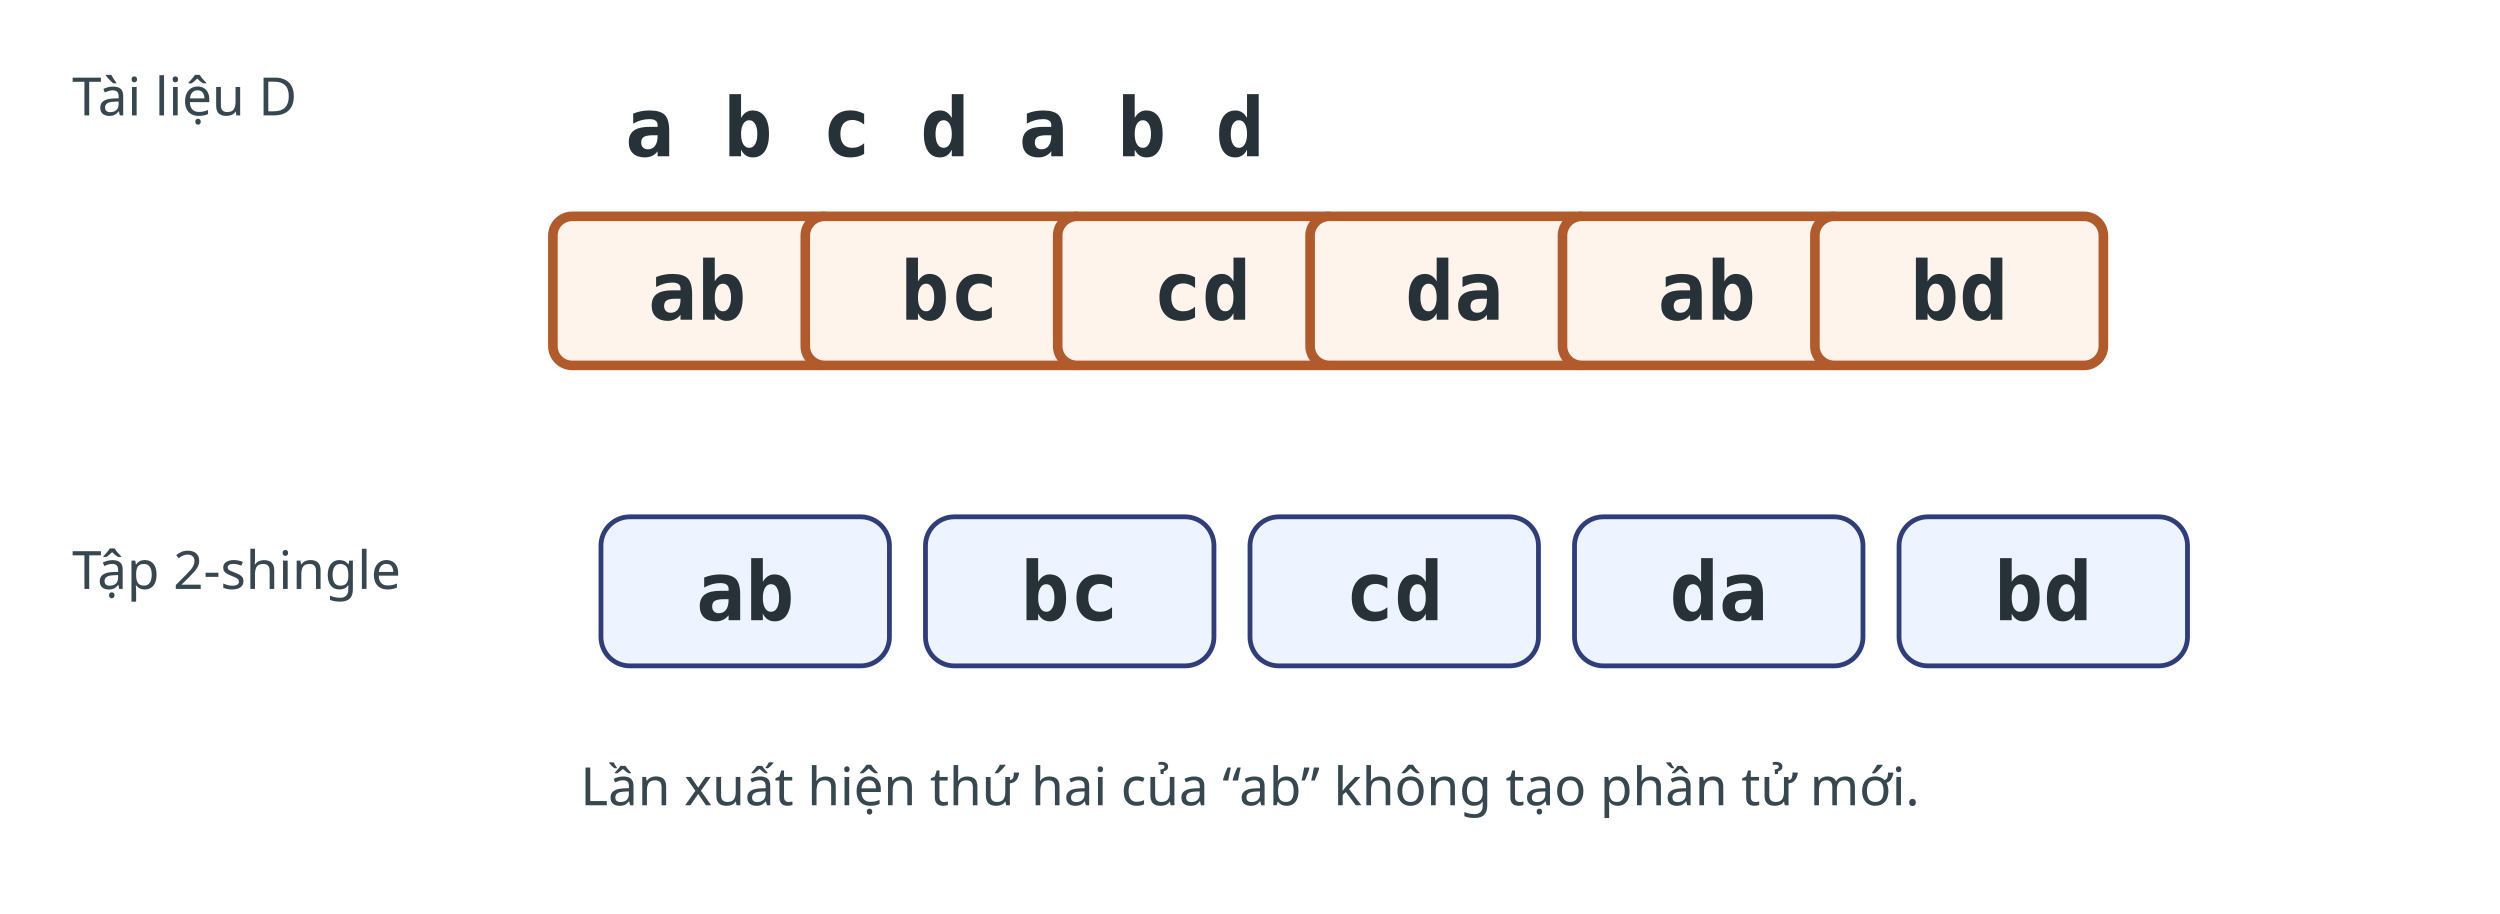
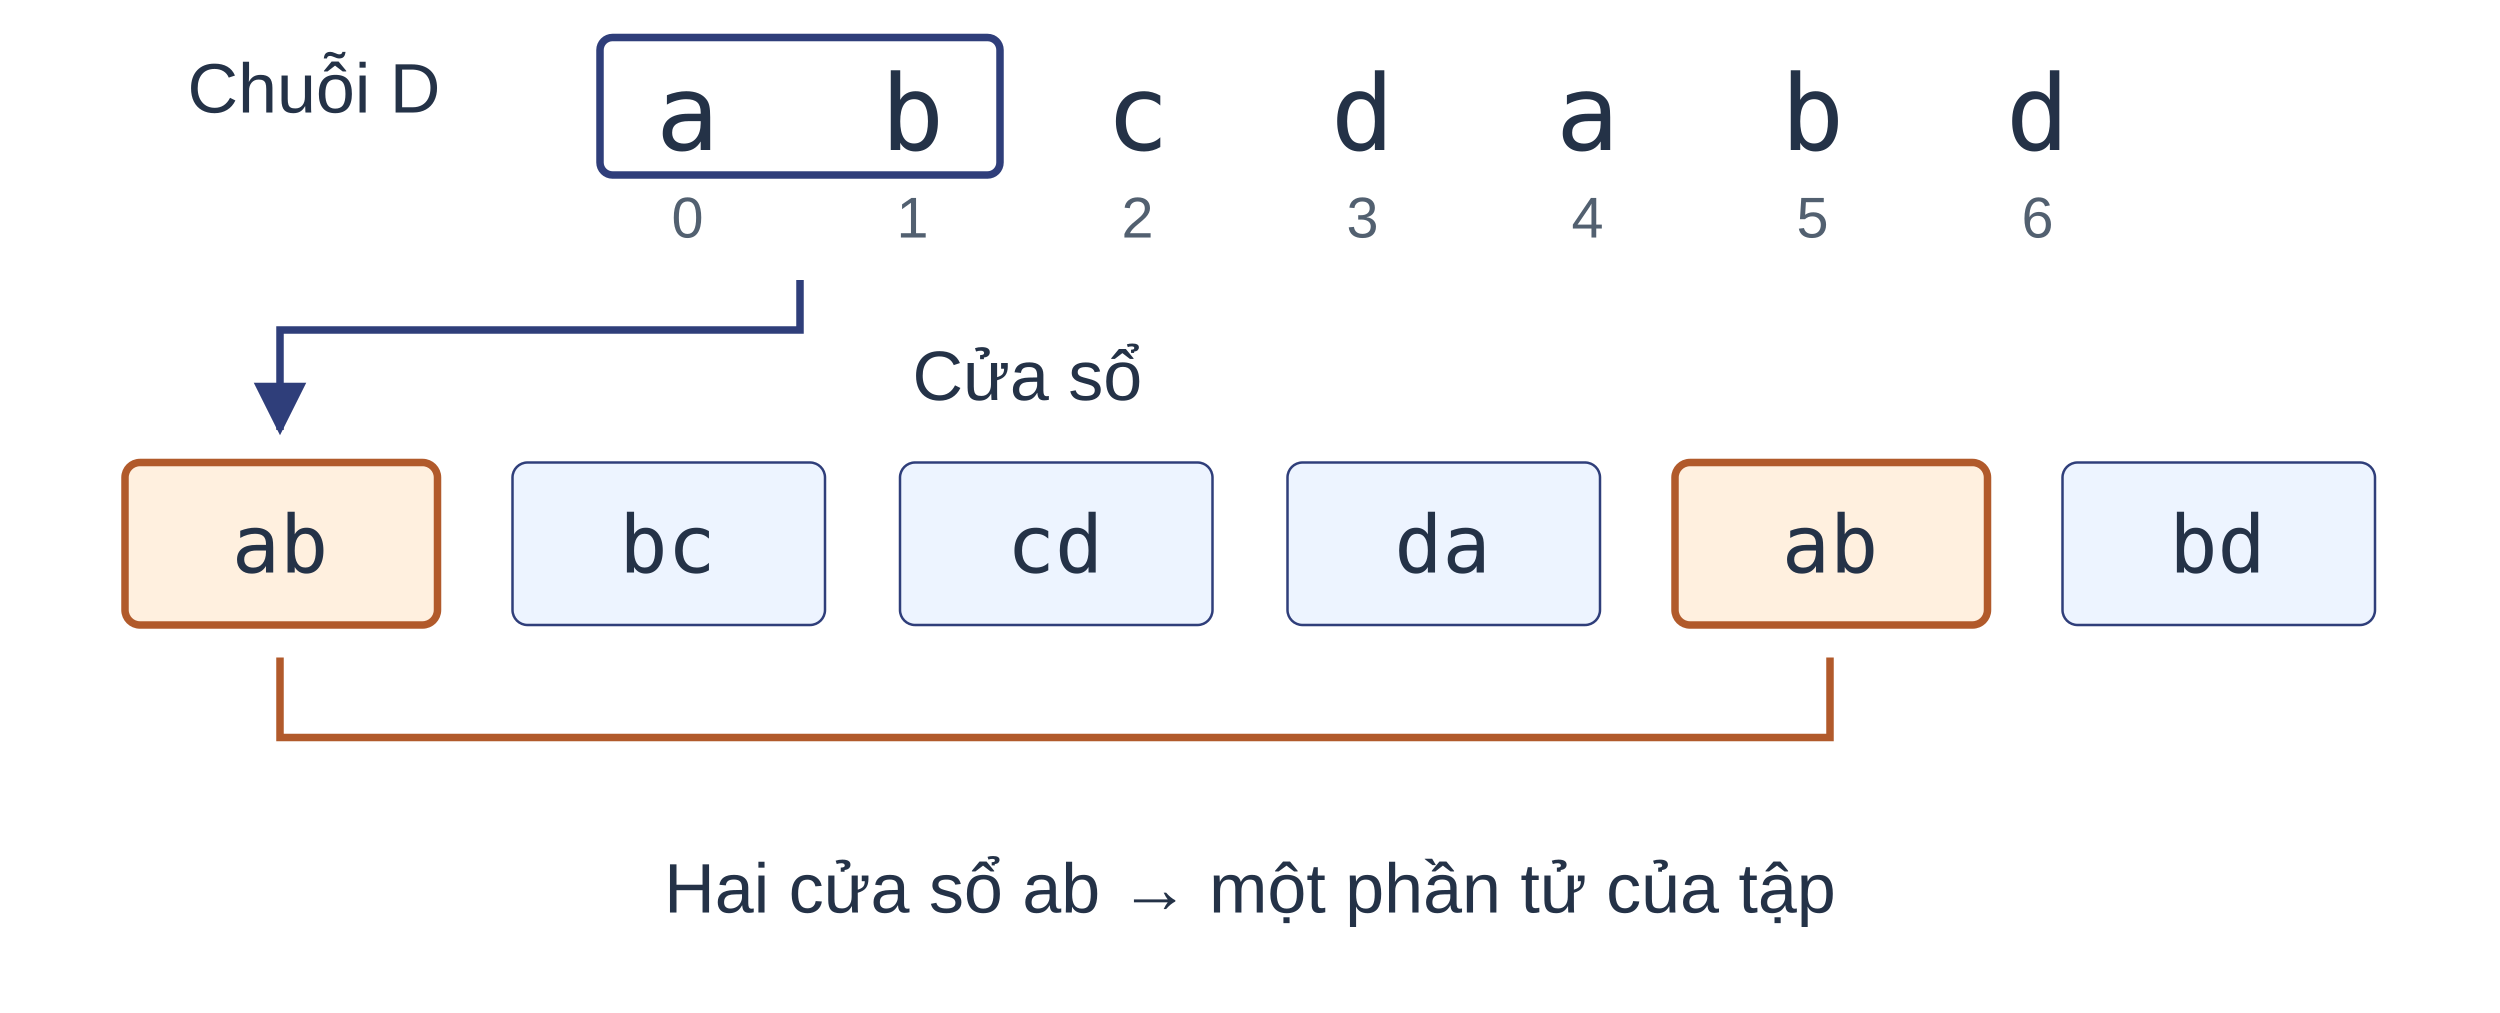
- <svg xmlns="http://www.w3.org/2000/svg" viewBox="0 0 1040 380" role="img" aria-labelledby="title desc">
-   <style>.c{font:700 34px monospace;fill:#263238}.lab{font:22px sans-serif;fill:#37474F}.win{fill:#FFF4EC;stroke:#B15A2B;stroke-width:4}.tag{fill:#EDF4FF;stroke:#2F3E7A;stroke-width:2}</style>
-   <text class="lab" x="30" y="48">Tài liệu D</text>
-   <text class="c" x="260" y="65">a b c d a b d</text>
-   <g transform="translate(230,90)">
-     <rect class="win" x="0" y="0" width="120" height="62" rx="8" />
-     <rect class="win" x="105" y="0" width="120" height="62" rx="8" />
-     <rect class="win" x="210" y="0" width="120" height="62" rx="8" />
-     <rect class="win" x="315" y="0" width="120" height="62" rx="8" />
-     <rect class="win" x="420" y="0" width="120" height="62" rx="8" />
-     <rect class="win" x="525" y="0" width="120" height="62" rx="8" />
-     <text class="c" x="60" y="43" text-anchor="middle">ab</text>
-     <text class="c" x="165" y="43" text-anchor="middle">bc</text>
-     <text class="c" x="270" y="43" text-anchor="middle">cd</text>
-     <text class="c" x="375" y="43" text-anchor="middle">da</text>
-     <text class="c" x="480" y="43" text-anchor="middle">ab</text>
-     <text class="c" x="585" y="43" text-anchor="middle">bd</text>
+ <svg xmlns="http://www.w3.org/2000/svg" viewBox="0 0 1000 405" role="img" aria-labelledby="title desc">
+   <defs>
+     <marker id="arrow" viewBox="0 0 10 10" refX="9" refY="5" markerWidth="7" markerHeight="7" orient="auto-start-reverse">
+       <path d="M 0 0 L 10 5 L 0 10 z" fill="#2f3e7a" />
+     </marker>
+   </defs>
+   <g font-family="Arial, sans-serif" font-size="28" fill="#243247">
+     <text x="75" y="45">Chuỗi D</text>
+     <g font-family="monospace" font-size="42" text-anchor="middle">
+       <text x="275" y="60">a</text>
+       <text x="365" y="60">b</text>
+       <text x="455" y="60">c</text>
+       <text x="545" y="60">d</text>
+       <text x="635" y="60">a</text>
+       <text x="725" y="60">b</text>
+       <text x="815" y="60">d</text>
+     </g>
+     <g text-anchor="middle" fill="#526070" font-size="23">
+       <text x="275" y="95">0</text>
+       <text x="365" y="95">1</text>
+       <text x="455" y="95">2</text>
+       <text x="545" y="95">3</text>
+       <text x="635" y="95">4</text>
+       <text x="725" y="95">5</text>
+       <text x="815" y="95">6</text>
+     </g>
+     <g fill="none" stroke="#2f3e7a" stroke-width="3">
+       <rect x="240" y="15" width="160" height="55" rx="5" />
+       <path d="M320 112V132H112V172" marker-end="url(#arrow)" />
+     </g>
+     <text x="365" y="160">Cửa sổ</text>
+     <g text-anchor="middle" font-family="monospace" font-size="32">
+       <rect x="50" y="185" width="125" height="65" rx="6" fill="#fff0df" stroke="#b15a2b" stroke-width="3" />
+       <text x="112" y="229">ab</text>
+       <rect x="205" y="185" width="125" height="65" rx="6" fill="#edf4ff" stroke="#2f3e7a" />
+       <text x="267" y="229">bc</text>
+       <rect x="360" y="185" width="125" height="65" rx="6" fill="#edf4ff" stroke="#2f3e7a" />
+       <text x="422" y="229">cd</text>
+       <rect x="515" y="185" width="125" height="65" rx="6" fill="#edf4ff" stroke="#2f3e7a" />
+       <text x="577" y="229">da</text>
+       <rect x="670" y="185" width="125" height="65" rx="6" fill="#fff0df" stroke="#b15a2b" stroke-width="3" />
+       <text x="732" y="229">ab</text>
+       <rect x="825" y="185" width="125" height="65" rx="6" fill="#edf4ff" stroke="#2f3e7a" />
+       <text x="887" y="229">bd</text>
+     </g>
+     <path d="M112 263V295H732V263" fill="none" stroke="#b15a2b" stroke-width="3" />
+     <text x="500" y="365" text-anchor="middle">Hai cửa sổ ab → một phần tử của tập</text>
  </g>
-   <text class="lab" x="30" y="245">Tập 2-shingle</text>
-   <g transform="translate(250,215)">
-     <rect class="tag" x="0" y="0" width="120" height="62" rx="12" />
-     <rect class="tag" x="135" y="0" width="120" height="62" rx="12" />
-     <rect class="tag" x="270" y="0" width="120" height="62" rx="12" />
-     <rect class="tag" x="405" y="0" width="120" height="62" rx="12" />
-     <rect class="tag" x="540" y="0" width="120" height="62" rx="12" />
-     <text class="c" x="60" y="43" text-anchor="middle">ab</text>
-     <text class="c" x="195" y="43" text-anchor="middle">bc</text>
-     <text class="c" x="330" y="43" text-anchor="middle">cd</text>
-     <text class="c" x="465" y="43" text-anchor="middle">da</text>
-     <text class="c" x="600" y="43" text-anchor="middle">bd</text>
-   </g>
-   <text class="lab" x="520" y="335" text-anchor="middle">Lần xuất hiện thứ hai của “ab” không tạo phần tử mới.</text>
</svg>
